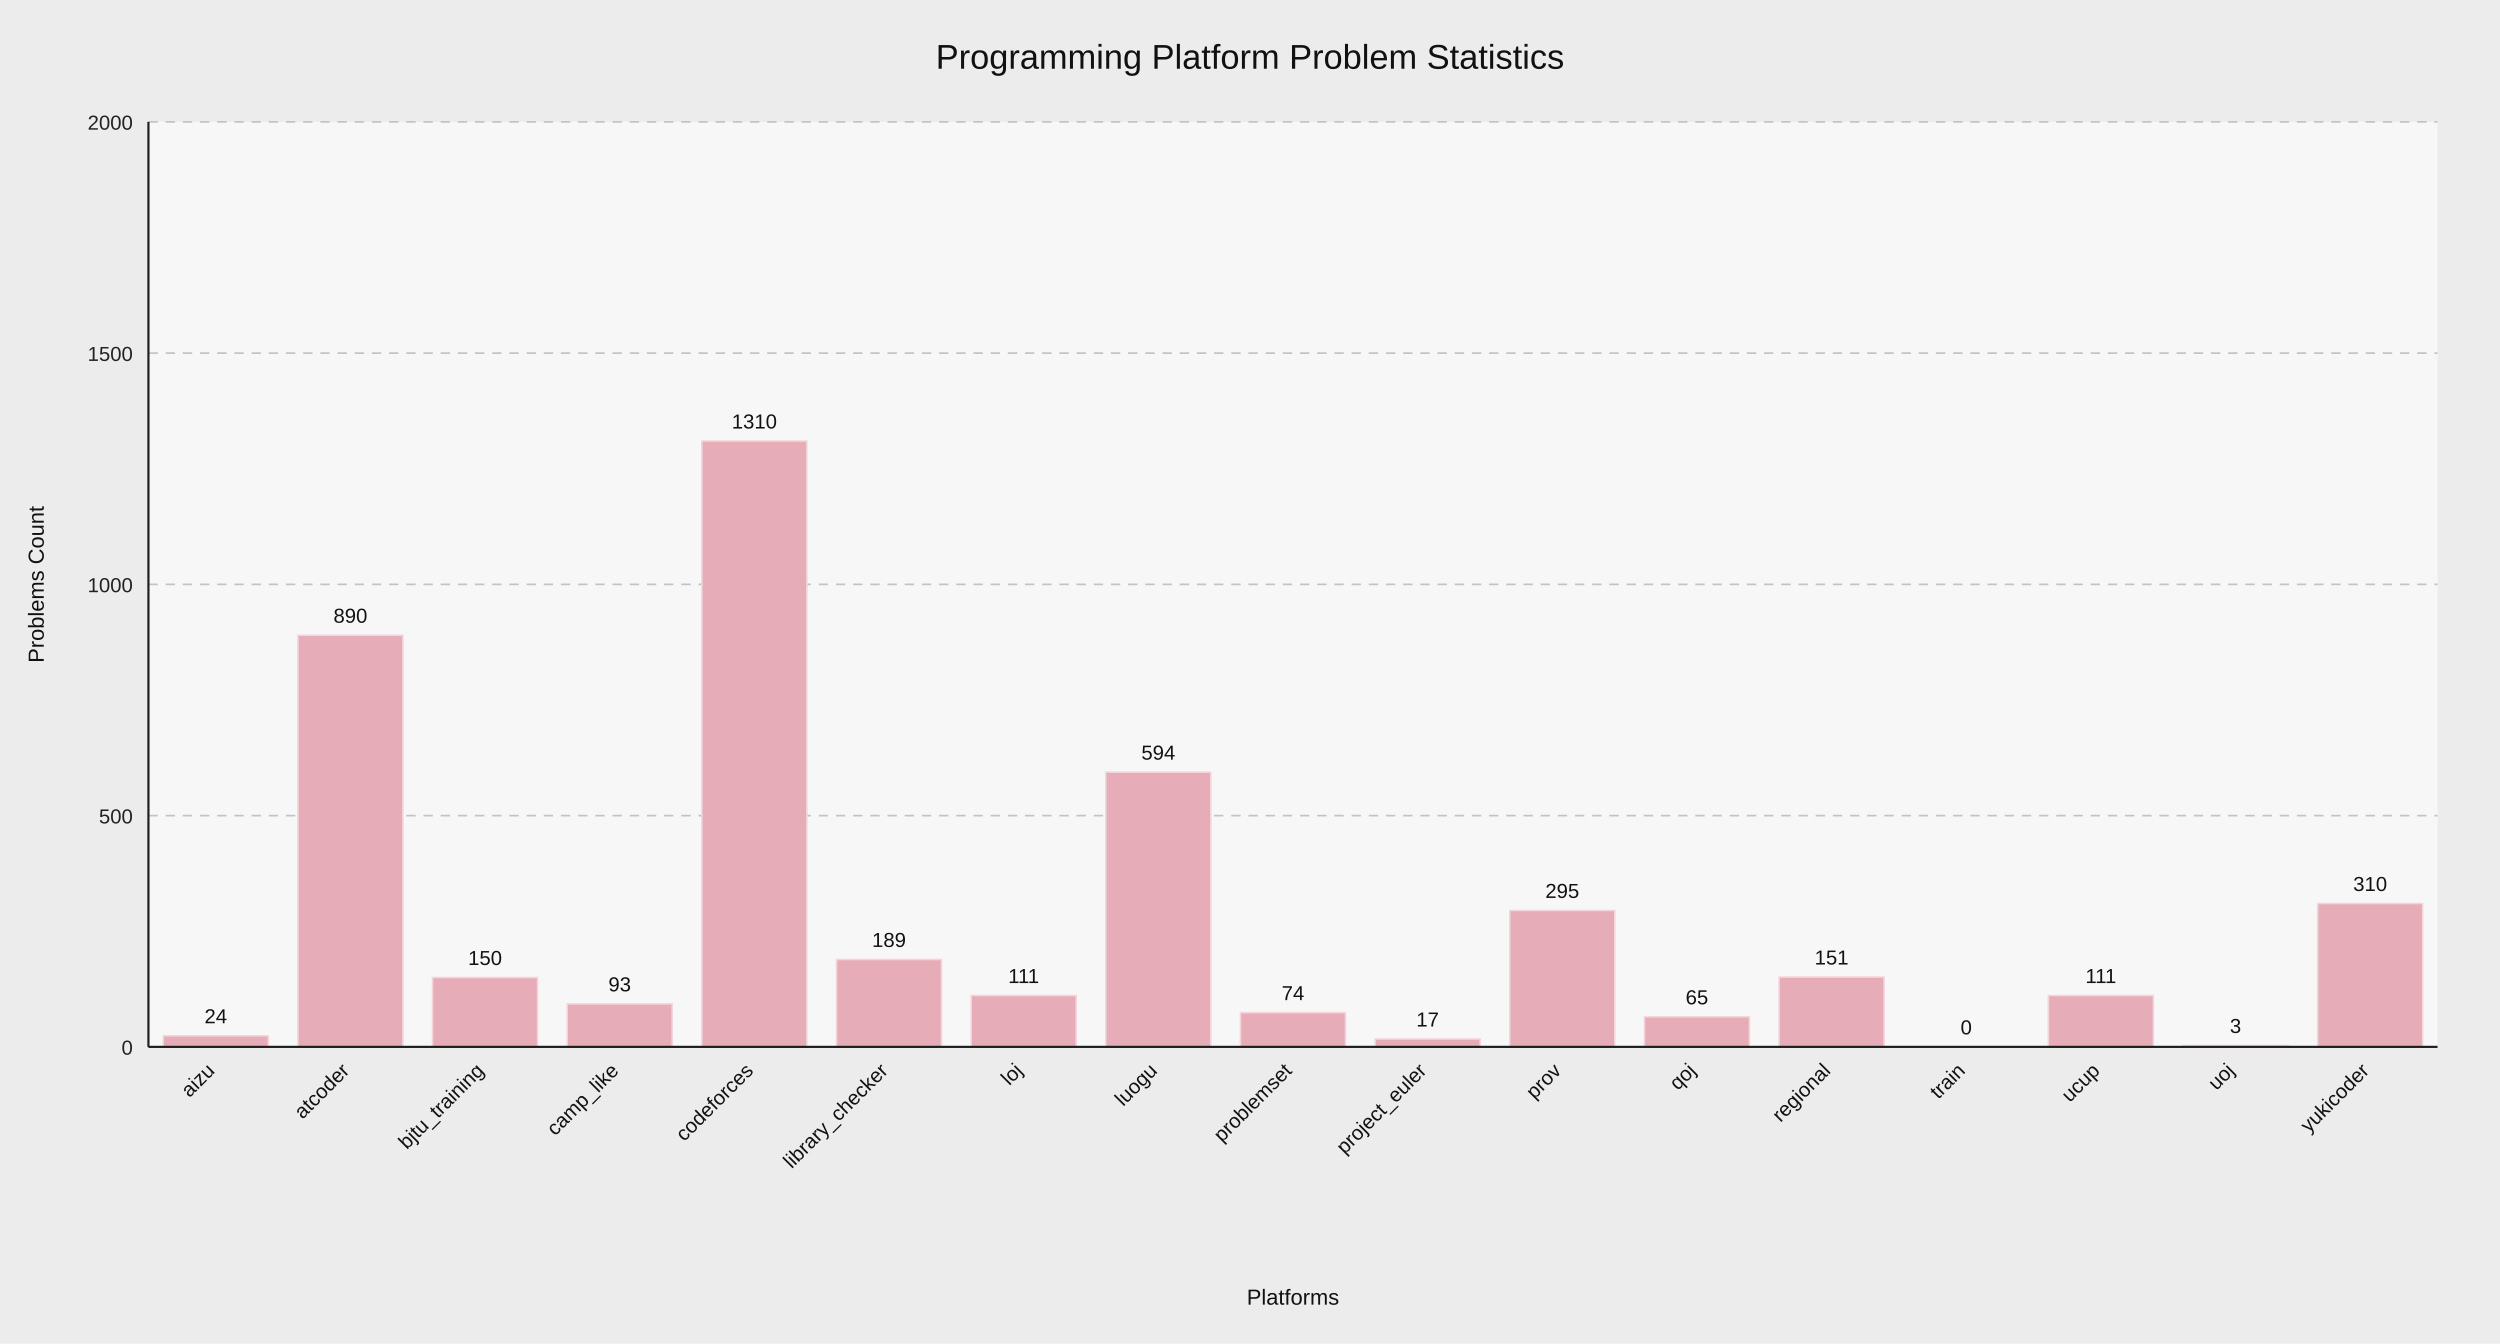
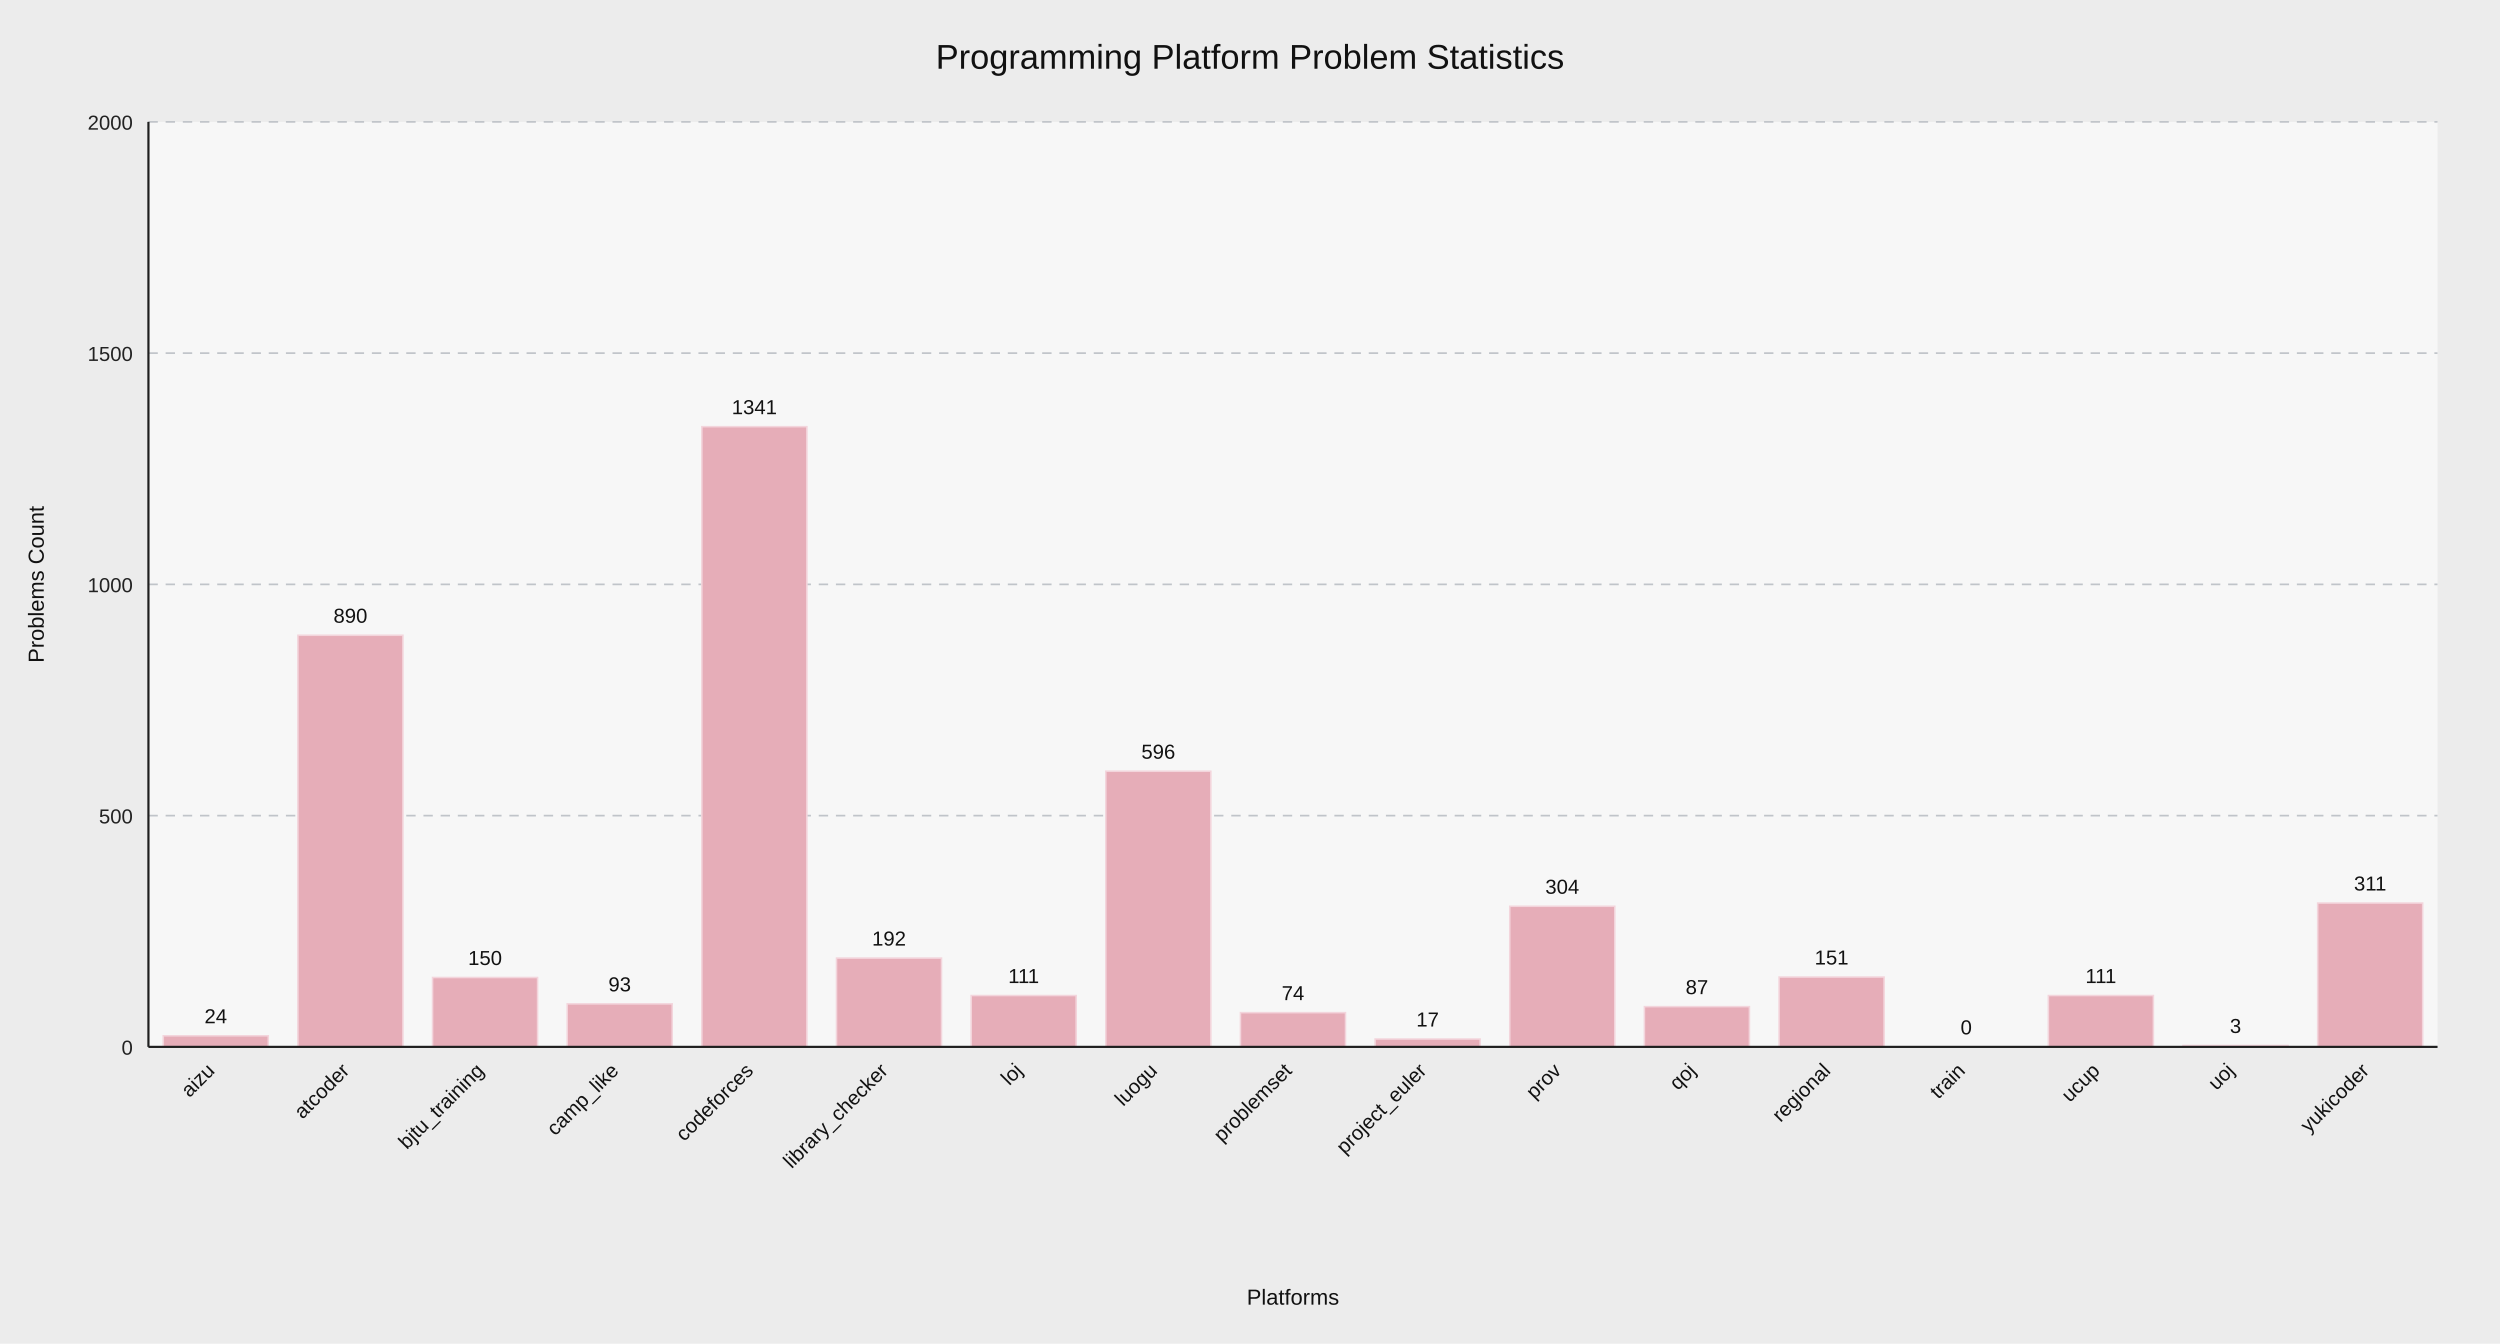
<svg xmlns="http://www.w3.org/2000/svg" width="1600" height="860" viewBox="0 0 1600 860">
  <rect x="0" y="0" width="1600" height="860" fill="#ececec" />
  <rect x="95" y="78" width="1465" height="592" fill="#f7f7f7" />
  <text x="800" y="44" text-anchor="middle" font-size="22" font-family="Segoe UI, Arial, sans-serif" fill="#111">Programming Platform Problem Statistics</text>
  <line x1="95" y1="670" x2="1560" y2="670" stroke="#c0c4c9" stroke-width="1.1" stroke-dasharray="6,5" />
  <text x="85" y="675" text-anchor="end" font-size="13" font-family="Segoe UI, Arial, sans-serif" fill="#222">0</text>
  <line x1="95" y1="522" x2="1560" y2="522" stroke="#c0c4c9" stroke-width="1.1" stroke-dasharray="6,5" />
  <text x="85" y="527" text-anchor="end" font-size="13" font-family="Segoe UI, Arial, sans-serif" fill="#222">500</text>
  <line x1="95" y1="374" x2="1560" y2="374" stroke="#c0c4c9" stroke-width="1.1" stroke-dasharray="6,5" />
  <text x="85" y="379" text-anchor="end" font-size="13" font-family="Segoe UI, Arial, sans-serif" fill="#222">1000</text>
  <line x1="95" y1="226" x2="1560" y2="226" stroke="#c0c4c9" stroke-width="1.1" stroke-dasharray="6,5" />
  <text x="85" y="231" text-anchor="end" font-size="13" font-family="Segoe UI, Arial, sans-serif" fill="#222">1500</text>
  <line x1="95" y1="78" x2="1560" y2="78" stroke="#c0c4c9" stroke-width="1.1" stroke-dasharray="6,5" />
  <text x="85" y="83" text-anchor="end" font-size="13" font-family="Segoe UI, Arial, sans-serif" fill="#222">2000</text>
  <rect x="104.479" y="662.896" width="67.218" height="7.104" fill="#e6adb8" stroke="#f3d5dc" stroke-width="1" />
  <text x="138.088" y="654.896" text-anchor="middle" font-size="13" font-family="Segoe UI, Arial, sans-serif" fill="#121212">24</text>
  <g transform="translate(138.088,686) rotate(-45)">
    <text text-anchor="end" font-size="13" font-family="Segoe UI, Arial, sans-serif" fill="#121212">aizu</text>
  </g>
  <rect x="190.656" y="406.56" width="67.218" height="263.44" fill="#e6adb8" stroke="#f3d5dc" stroke-width="1" />
  <text x="224.265" y="398.56" text-anchor="middle" font-size="13" font-family="Segoe UI, Arial, sans-serif" fill="#121212">890</text>
  <g transform="translate(224.265,686) rotate(-45)">
    <text text-anchor="end" font-size="13" font-family="Segoe UI, Arial, sans-serif" fill="#121212">atcoder</text>
  </g>
  <rect x="276.832" y="625.6" width="67.218" height="44.4" fill="#e6adb8" stroke="#f3d5dc" stroke-width="1" />
  <text x="310.441" y="617.6" text-anchor="middle" font-size="13" font-family="Segoe UI, Arial, sans-serif" fill="#121212">150</text>
  <g transform="translate(310.441,686) rotate(-45)">
    <text text-anchor="end" font-size="13" font-family="Segoe UI, Arial, sans-serif" fill="#121212">bjtu_training</text>
  </g>
  <rect x="363.009" y="642.472" width="67.218" height="27.528" fill="#e6adb8" stroke="#f3d5dc" stroke-width="1" />
  <text x="396.618" y="634.472" text-anchor="middle" font-size="13" font-family="Segoe UI, Arial, sans-serif" fill="#121212">93</text>
  <g transform="translate(396.618,686) rotate(-45)">
    <text text-anchor="end" font-size="13" font-family="Segoe UI, Arial, sans-serif" fill="#121212">camp_like</text>
  </g>
-   <rect x="449.185" y="282.24" width="67.218" height="387.76" fill="#e6adb8" stroke="#f3d5dc" stroke-width="1" />
-   <text x="482.794" y="274.24" text-anchor="middle" font-size="13" font-family="Segoe UI, Arial, sans-serif" fill="#121212">1310</text>
+   <rect x="449.185" y="273.064" width="67.218" height="396.936" fill="#e6adb8" stroke="#f3d5dc" stroke-width="1" />
+   <text x="482.794" y="265.064" text-anchor="middle" font-size="13" font-family="Segoe UI, Arial, sans-serif" fill="#121212">1341</text>
  <g transform="translate(482.794,686) rotate(-45)">
    <text text-anchor="end" font-size="13" font-family="Segoe UI, Arial, sans-serif" fill="#121212">codeforces</text>
  </g>
-   <rect x="535.362" y="614.056" width="67.218" height="55.944" fill="#e6adb8" stroke="#f3d5dc" stroke-width="1" />
-   <text x="568.971" y="606.056" text-anchor="middle" font-size="13" font-family="Segoe UI, Arial, sans-serif" fill="#121212">189</text>
+   <rect x="535.362" y="613.168" width="67.218" height="56.832" fill="#e6adb8" stroke="#f3d5dc" stroke-width="1" />
+   <text x="568.971" y="605.168" text-anchor="middle" font-size="13" font-family="Segoe UI, Arial, sans-serif" fill="#121212">192</text>
  <g transform="translate(568.971,686) rotate(-45)">
    <text text-anchor="end" font-size="13" font-family="Segoe UI, Arial, sans-serif" fill="#121212">library_checker</text>
  </g>
  <rect x="621.538" y="637.144" width="67.218" height="32.856" fill="#e6adb8" stroke="#f3d5dc" stroke-width="1" />
  <text x="655.147" y="629.144" text-anchor="middle" font-size="13" font-family="Segoe UI, Arial, sans-serif" fill="#121212">111</text>
  <g transform="translate(655.147,686) rotate(-45)">
    <text text-anchor="end" font-size="13" font-family="Segoe UI, Arial, sans-serif" fill="#121212">loj</text>
  </g>
-   <rect x="707.715" y="494.176" width="67.218" height="175.824" fill="#e6adb8" stroke="#f3d5dc" stroke-width="1" />
-   <text x="741.324" y="486.176" text-anchor="middle" font-size="13" font-family="Segoe UI, Arial, sans-serif" fill="#121212">594</text>
+   <rect x="707.715" y="493.584" width="67.218" height="176.416" fill="#e6adb8" stroke="#f3d5dc" stroke-width="1" />
+   <text x="741.324" y="485.584" text-anchor="middle" font-size="13" font-family="Segoe UI, Arial, sans-serif" fill="#121212">596</text>
  <g transform="translate(741.324,686) rotate(-45)">
    <text text-anchor="end" font-size="13" font-family="Segoe UI, Arial, sans-serif" fill="#121212">luogu</text>
  </g>
  <rect x="793.891" y="648.096" width="67.218" height="21.904" fill="#e6adb8" stroke="#f3d5dc" stroke-width="1" />
  <text x="827.5" y="640.096" text-anchor="middle" font-size="13" font-family="Segoe UI, Arial, sans-serif" fill="#121212">74</text>
  <g transform="translate(827.5,686) rotate(-45)">
    <text text-anchor="end" font-size="13" font-family="Segoe UI, Arial, sans-serif" fill="#121212">problemset</text>
  </g>
  <rect x="880.068" y="664.968" width="67.218" height="5.032" fill="#e6adb8" stroke="#f3d5dc" stroke-width="1" />
  <text x="913.676" y="656.968" text-anchor="middle" font-size="13" font-family="Segoe UI, Arial, sans-serif" fill="#121212">17</text>
  <g transform="translate(913.676,686) rotate(-45)">
    <text text-anchor="end" font-size="13" font-family="Segoe UI, Arial, sans-serif" fill="#121212">project_euler</text>
  </g>
-   <rect x="966.244" y="582.68" width="67.218" height="87.32" fill="#e6adb8" stroke="#f3d5dc" stroke-width="1" />
-   <text x="999.853" y="574.68" text-anchor="middle" font-size="13" font-family="Segoe UI, Arial, sans-serif" fill="#121212">295</text>
+   <rect x="966.244" y="580.016" width="67.218" height="89.984" fill="#e6adb8" stroke="#f3d5dc" stroke-width="1" />
+   <text x="999.853" y="572.016" text-anchor="middle" font-size="13" font-family="Segoe UI, Arial, sans-serif" fill="#121212">304</text>
  <g transform="translate(999.853,686) rotate(-45)">
    <text text-anchor="end" font-size="13" font-family="Segoe UI, Arial, sans-serif" fill="#121212">prov</text>
  </g>
-   <rect x="1052.42" y="650.76" width="67.218" height="19.24" fill="#e6adb8" stroke="#f3d5dc" stroke-width="1" />
-   <text x="1086.03" y="642.76" text-anchor="middle" font-size="13" font-family="Segoe UI, Arial, sans-serif" fill="#121212">65</text>
+   <rect x="1052.42" y="644.248" width="67.218" height="25.752" fill="#e6adb8" stroke="#f3d5dc" stroke-width="1" />
+   <text x="1086.03" y="636.248" text-anchor="middle" font-size="13" font-family="Segoe UI, Arial, sans-serif" fill="#121212">87</text>
  <g transform="translate(1086.03,686) rotate(-45)">
    <text text-anchor="end" font-size="13" font-family="Segoe UI, Arial, sans-serif" fill="#121212">qoj</text>
  </g>
  <rect x="1138.6" y="625.304" width="67.218" height="44.696" fill="#e6adb8" stroke="#f3d5dc" stroke-width="1" />
  <text x="1172.21" y="617.304" text-anchor="middle" font-size="13" font-family="Segoe UI, Arial, sans-serif" fill="#121212">151</text>
  <g transform="translate(1172.21,686) rotate(-45)">
    <text text-anchor="end" font-size="13" font-family="Segoe UI, Arial, sans-serif" fill="#121212">regional</text>
  </g>
  <rect x="1224.77" y="670" width="67.218" height="0" fill="#e6adb8" stroke="#f3d5dc" stroke-width="1" />
  <text x="1258.38" y="662" text-anchor="middle" font-size="13" font-family="Segoe UI, Arial, sans-serif" fill="#121212">0</text>
  <g transform="translate(1258.38,686) rotate(-45)">
    <text text-anchor="end" font-size="13" font-family="Segoe UI, Arial, sans-serif" fill="#121212">train</text>
  </g>
  <rect x="1310.95" y="637.144" width="67.218" height="32.856" fill="#e6adb8" stroke="#f3d5dc" stroke-width="1" />
  <text x="1344.56" y="629.144" text-anchor="middle" font-size="13" font-family="Segoe UI, Arial, sans-serif" fill="#121212">111</text>
  <g transform="translate(1344.56,686) rotate(-45)">
    <text text-anchor="end" font-size="13" font-family="Segoe UI, Arial, sans-serif" fill="#121212">ucup</text>
  </g>
  <rect x="1397.13" y="669.112" width="67.218" height="0.888" fill="#e6adb8" stroke="#f3d5dc" stroke-width="1" />
  <text x="1430.74" y="661.112" text-anchor="middle" font-size="13" font-family="Segoe UI, Arial, sans-serif" fill="#121212">3</text>
  <g transform="translate(1430.74,686) rotate(-45)">
    <text text-anchor="end" font-size="13" font-family="Segoe UI, Arial, sans-serif" fill="#121212">uoj</text>
  </g>
-   <rect x="1483.3" y="578.24" width="67.218" height="91.76" fill="#e6adb8" stroke="#f3d5dc" stroke-width="1" />
-   <text x="1516.91" y="570.24" text-anchor="middle" font-size="13" font-family="Segoe UI, Arial, sans-serif" fill="#121212">310</text>
+   <rect x="1483.3" y="577.944" width="67.218" height="92.056" fill="#e6adb8" stroke="#f3d5dc" stroke-width="1" />
+   <text x="1516.91" y="569.944" text-anchor="middle" font-size="13" font-family="Segoe UI, Arial, sans-serif" fill="#121212">311</text>
  <g transform="translate(1516.91,686) rotate(-45)">
    <text text-anchor="end" font-size="13" font-family="Segoe UI, Arial, sans-serif" fill="#121212">yukicoder</text>
  </g>
  <line x1="95" y1="78" x2="95" y2="670" stroke="#1f1f1f" stroke-width="1.4" />
  <line x1="95" y1="670" x2="1560" y2="670" stroke="#1f1f1f" stroke-width="1.4" />
  <text x="827.5" y="835" text-anchor="middle" font-size="14" font-family="Segoe UI, Arial, sans-serif" fill="#111">Platforms</text>
  <g transform="translate(28,374) rotate(-90)">
    <text text-anchor="middle" font-size="14" font-family="Segoe UI, Arial, sans-serif" fill="#111">Problems Count</text>
  </g>
</svg>
